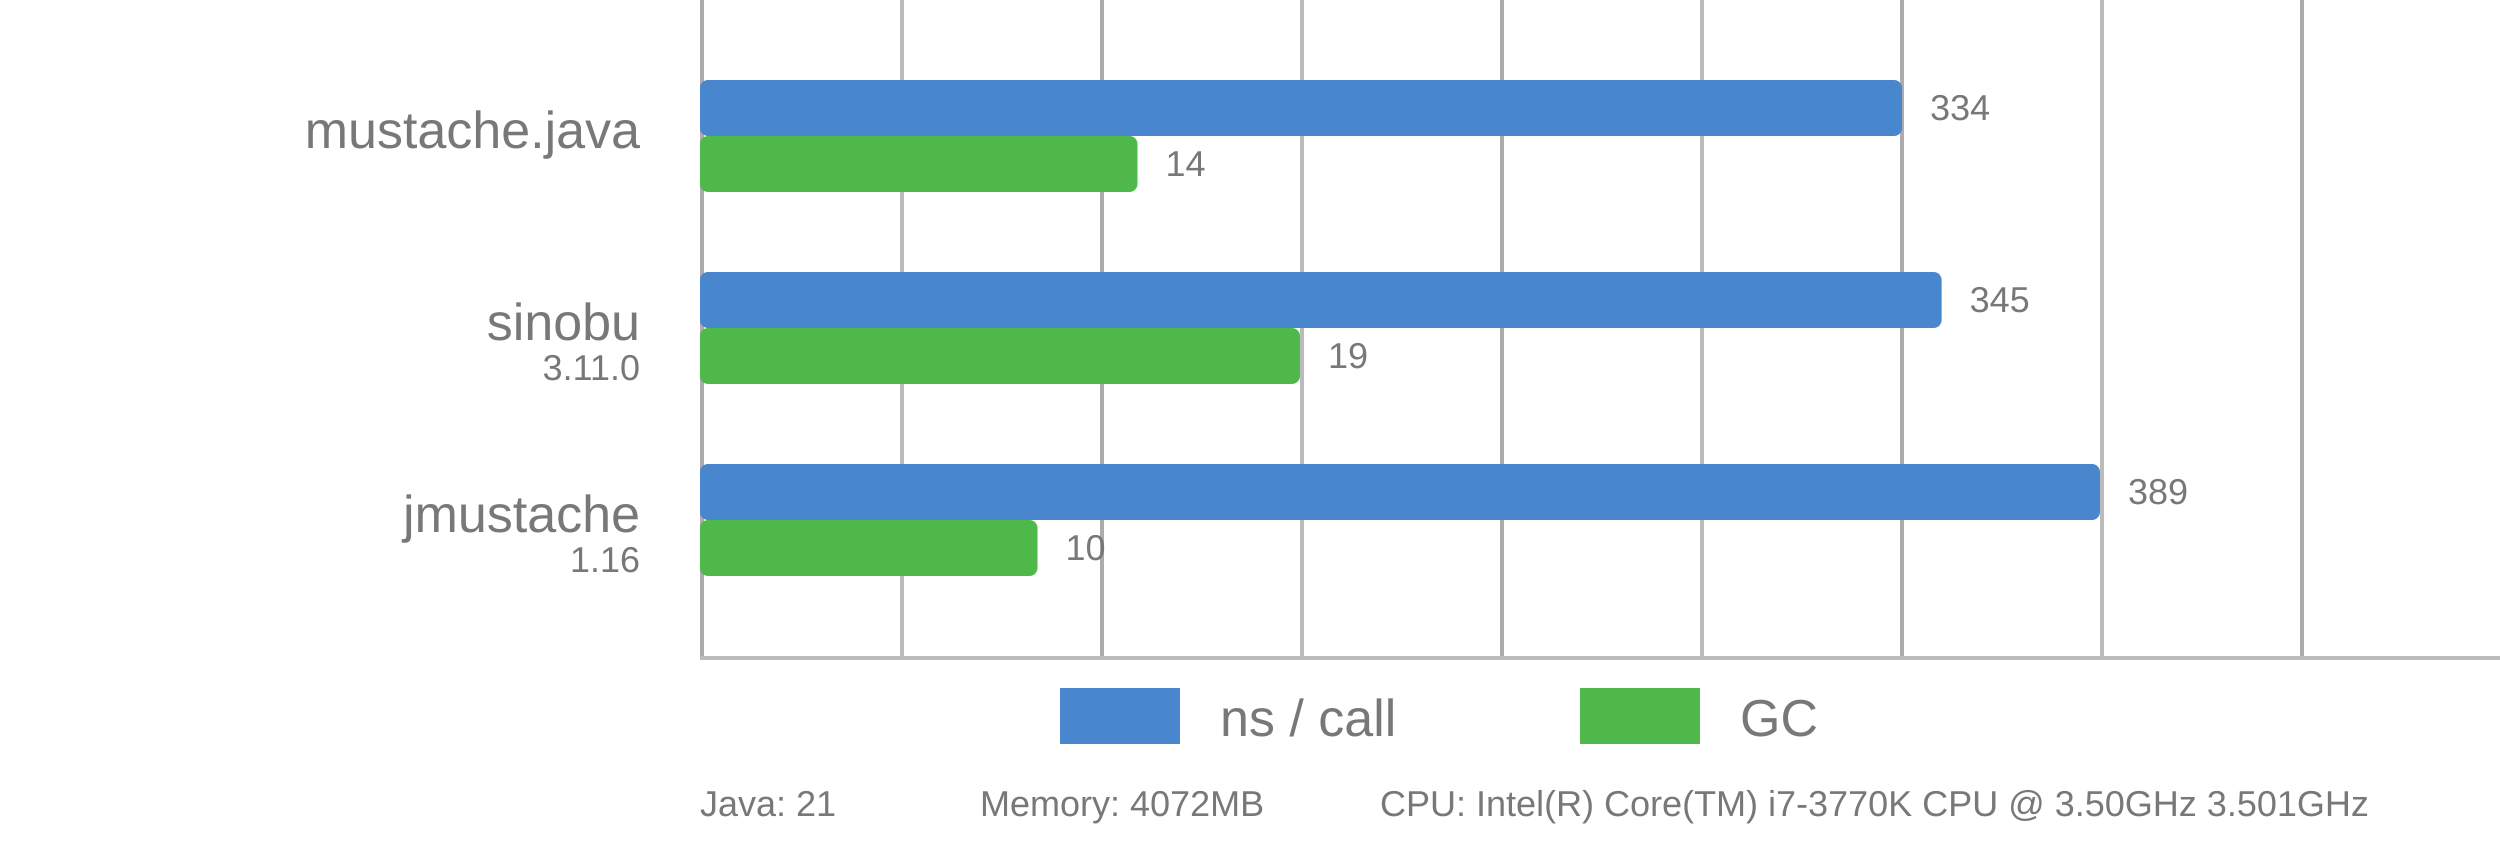
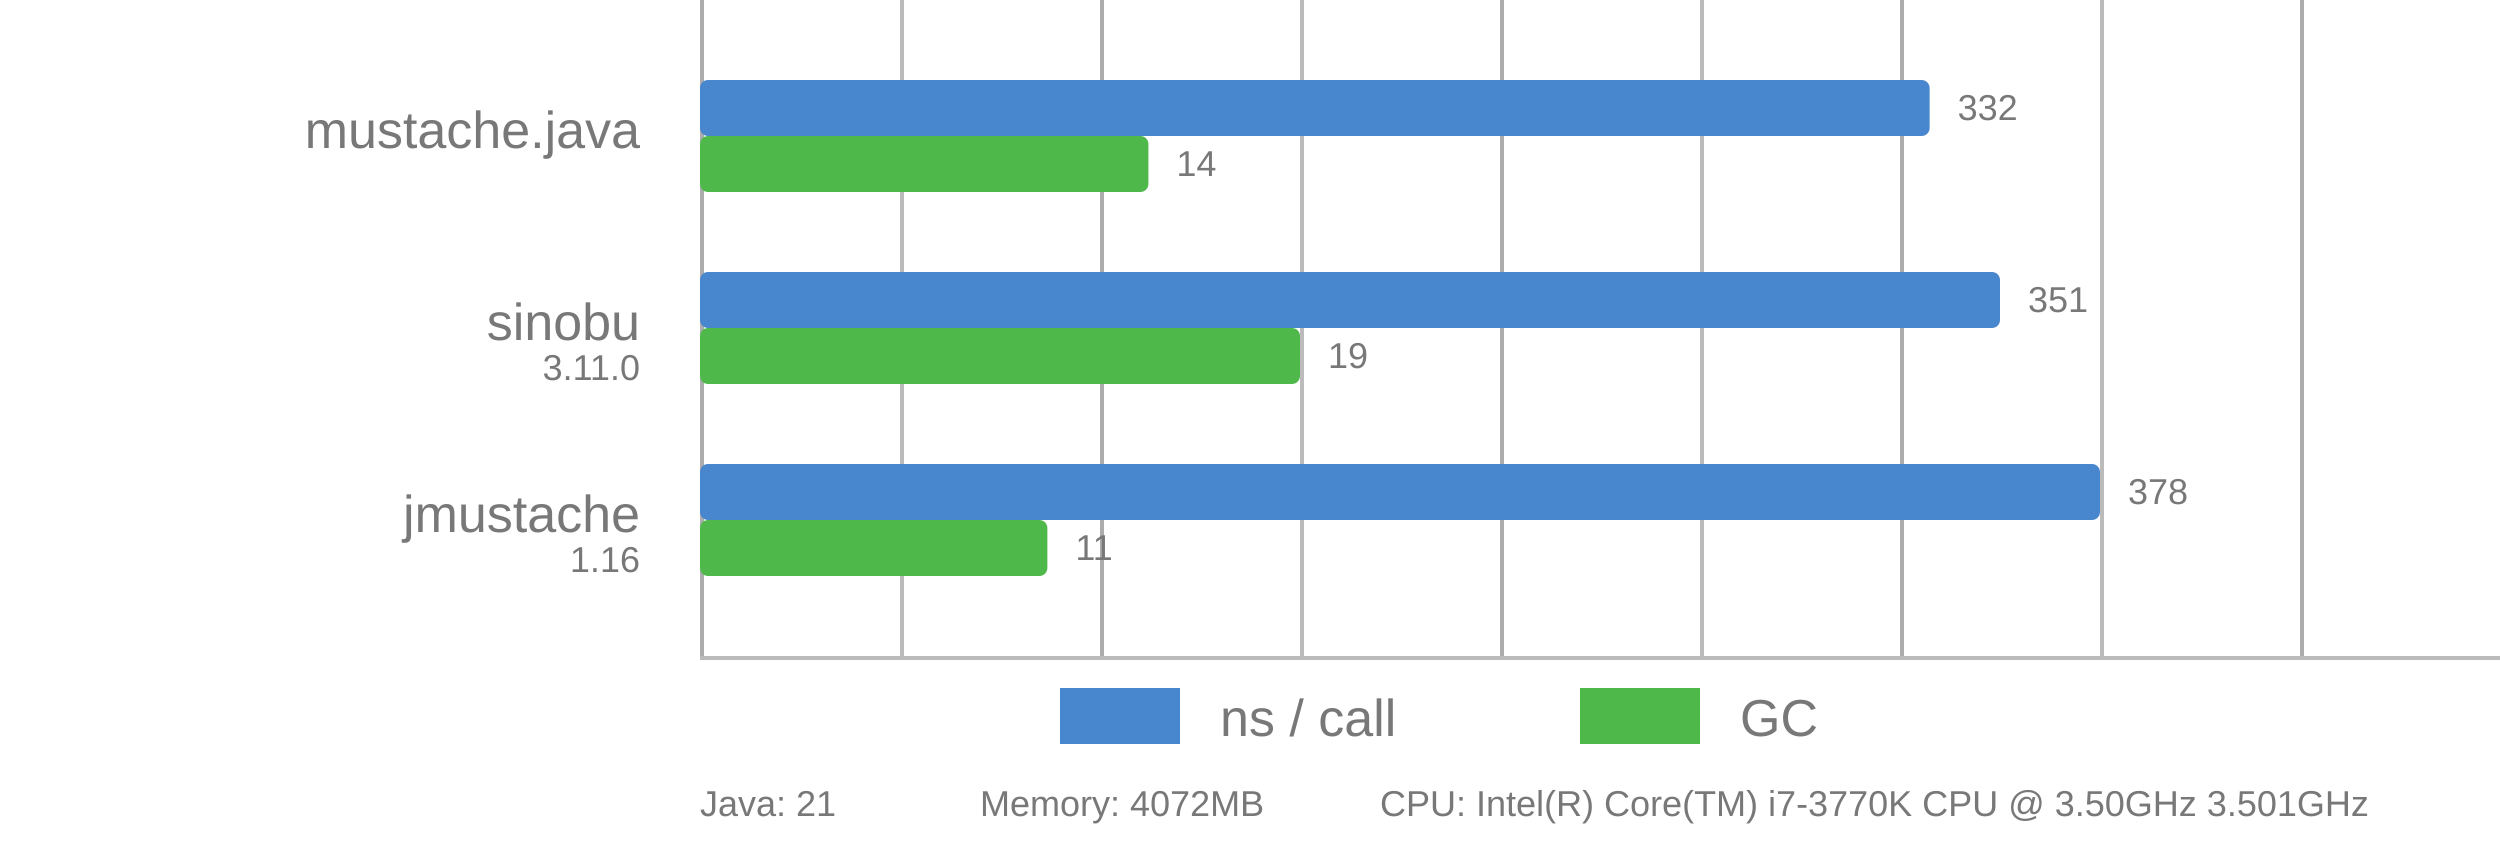
<svg xmlns="http://www.w3.org/2000/svg" viewBox="0 0 625 214">
  <style>
      text {
          font-family: Arial;
          font-size: 13px;
          fill: #787878;
      }

      .desc {
          font-size: 9px;
      }

      .vline {
          fill: #acacac;
          stroke: none;
          stroke-width: 0;
      }

      .subline {
          fill: #bbb;
          stroke: none;
          stroke-width: 0;
      }

      .call {
          fill: #4886CD;
          stroke-linejoin: round;
          height: 14px;
      }

      .gc {
          fill: #4FB84B;
          stroke-linejoin: round;
          height: 14px;
      }
  </style>
  <g>
    <rect x="175" y="0" width="1" height="164" class="vline" />
    <rect x="275" y="0" width="1" height="164" class="vline" />
    <rect x="375" y="0" width="1" height="164" class="vline" />
    <rect x="475" y="0" width="1" height="164" class="vline" />
    <rect x="575" y="0" width="1" height="164" class="vline" />
    <rect x="225" y="0" width="1" height="164" class="subline" />
    <rect x="325" y="0" width="1" height="164" class="subline" />
    <rect x="425" y="0" width="1" height="164" class="subline" />
    <rect x="525" y="0" width="1" height="164" class="subline" />
    <rect x="175" y="164" width="450" height="1" class="subline" />
    <rect x="265" y="172" width="30" class="call" />
    <text x="305" y="184">ns / call</text>
    <rect x="395" y="172" width="30" class="gc" />
    <text x="435" y="184">GC</text>
  </g>
-   <rect x="175" y="20" width="300.514" rx="2" ry="2" class="call" />
-   <rect x="175" y="34" width="109.375" rx="2" ry="2" class="gc" />
+   <rect x="175" y="20" width="307.407" rx="2" ry="2" class="call" />
+   <rect x="175" y="34" width="112.105" rx="2" ry="2" class="gc" />
  <text x="160" y="37" text-anchor="end">mustache.java</text>
  <text x="160" y="47" text-anchor="end" class="desc" />
-   <text x="482.514" y="30" class="desc">334</text>
-   <text x="291.375" y="44" class="desc">14</text>
-   <rect x="175" y="68" width="310.411" rx="2" ry="2" class="call" />
+   <text x="489.407" y="30" class="desc">332</text>
+   <text x="294.105" y="44" class="desc">14</text>
+   <rect x="175" y="68" width="325" rx="2" ry="2" class="call" />
  <rect x="175" y="82" width="150" rx="2" ry="2" class="gc" />
  <text x="160" y="85" text-anchor="end">sinobu</text>
  <text x="160" y="95" text-anchor="end" class="desc">3.11.0</text>
-   <text x="492.411" y="78" class="desc">345</text>
+   <text x="507" y="78" class="desc">351</text>
  <text x="332" y="92" class="desc">19</text>
  <rect x="175" y="116" width="350" rx="2" ry="2" class="call" />
-   <rect x="175" y="130" width="84.375" rx="2" ry="2" class="gc" />
+   <rect x="175" y="130" width="86.842" rx="2" ry="2" class="gc" />
  <text x="160" y="133" text-anchor="end">jmustache</text>
  <text x="160" y="143" text-anchor="end" class="desc">1.16</text>
-   <text x="532" y="126" class="desc">389</text>
-   <text x="266.375" y="140" class="desc">10</text>
+   <text x="532" y="126" class="desc">378</text>
+   <text x="268.842" y="140" class="desc">11</text>
  <text x="175" y="204" class="desc">Java: 21</text>
  <text x="245" y="204" class="desc">Memory: 4072MB</text>
  <text x="345" y="204" class="desc">CPU: Intel(R) Core(TM) i7-3770K CPU @ 3.50GHz 3.501GHz</text>
</svg>
